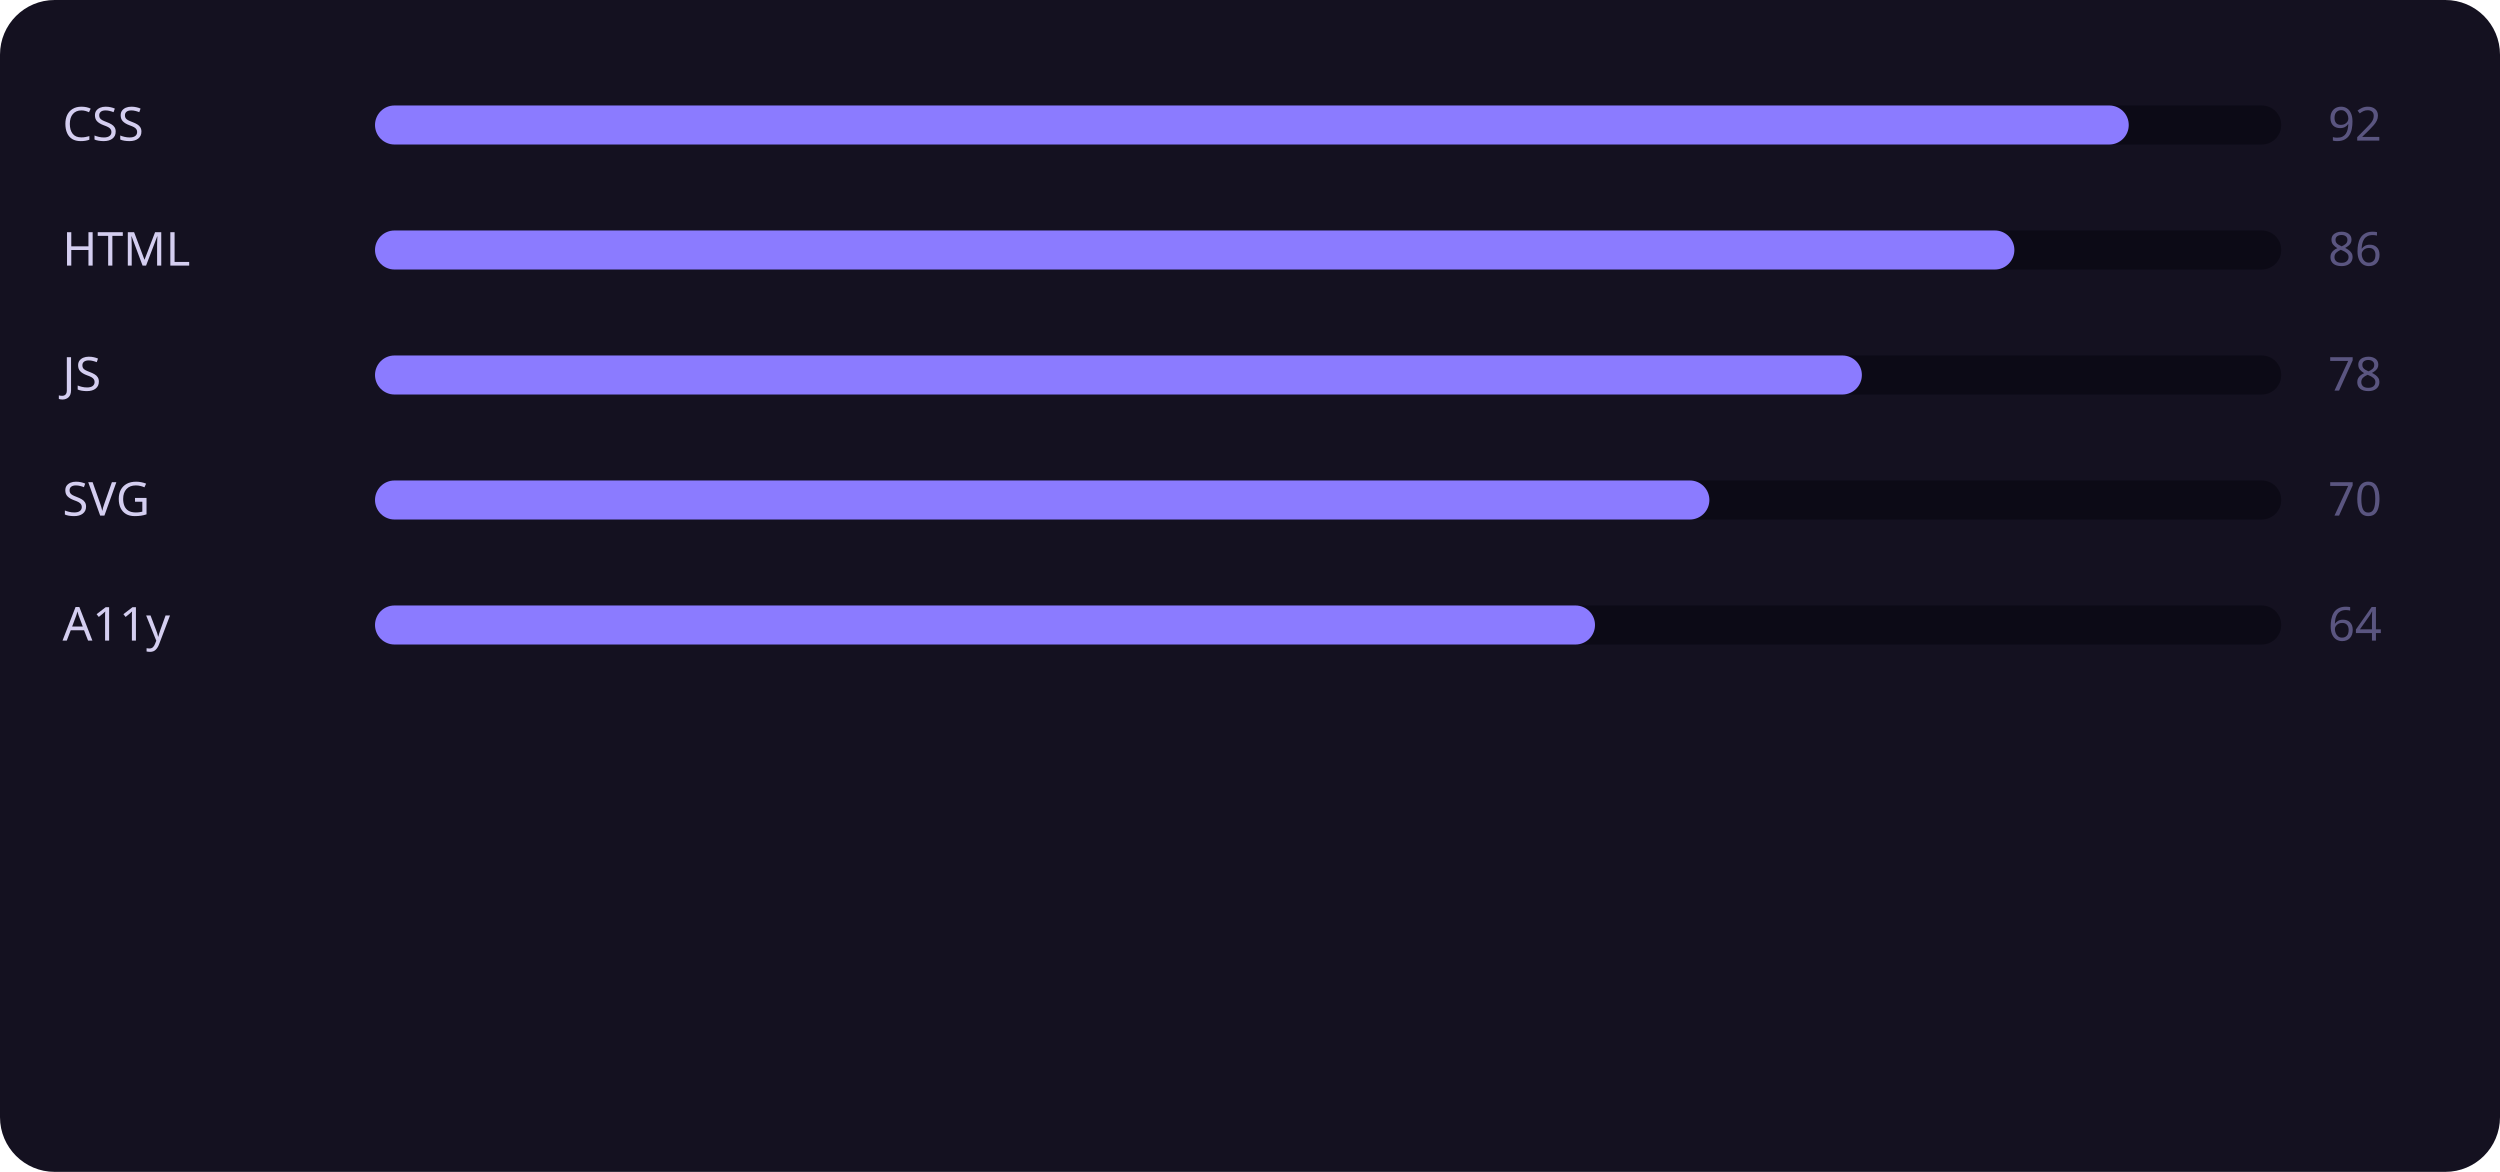
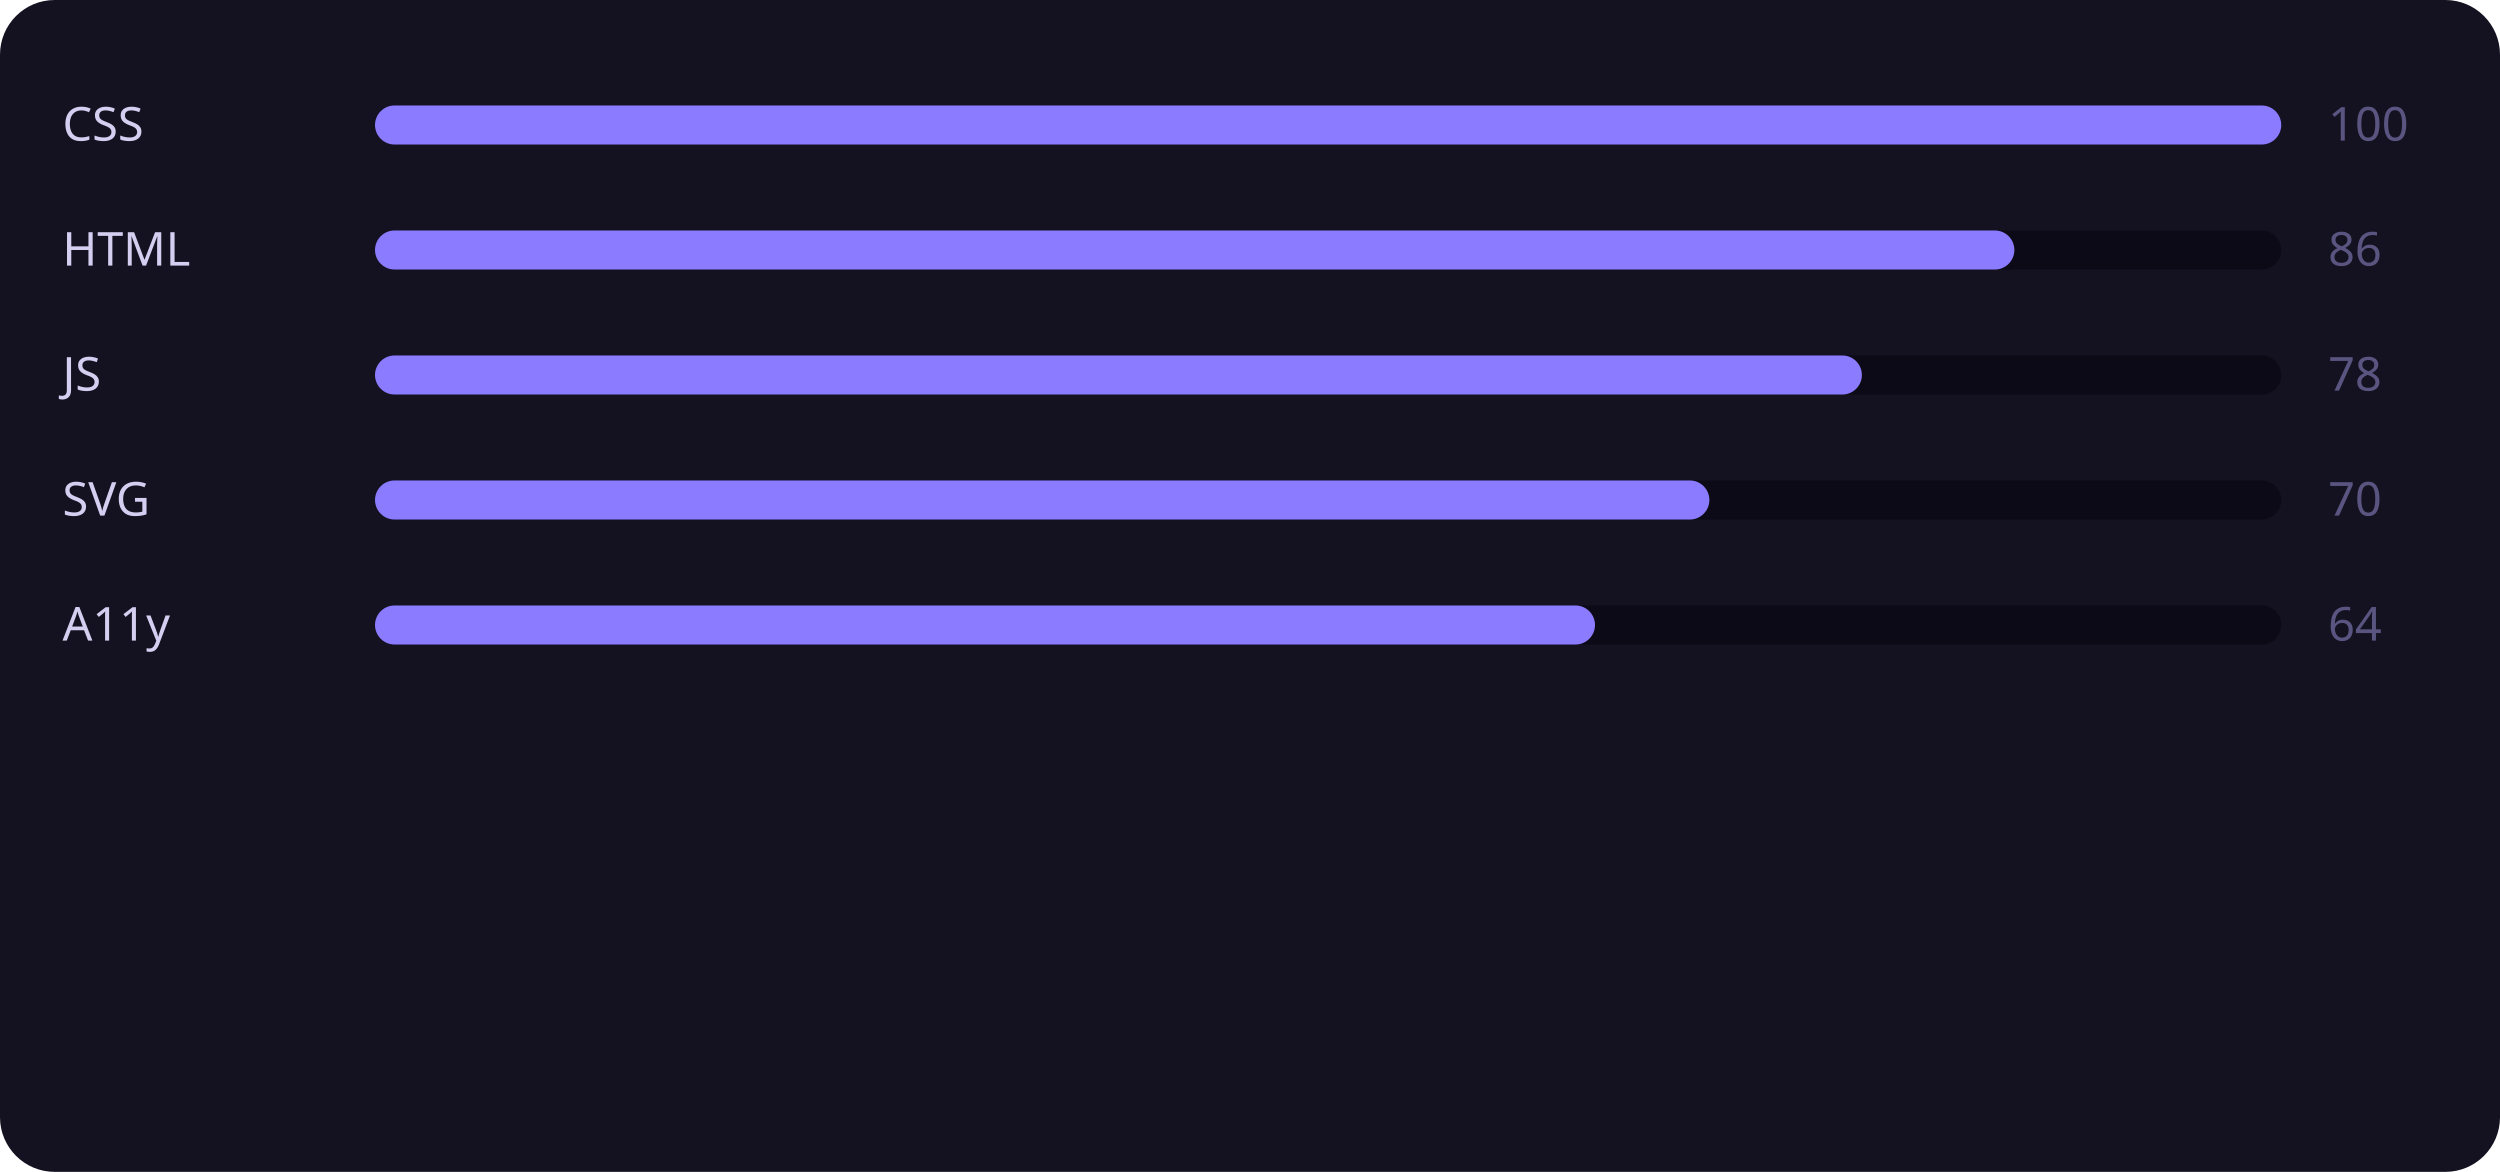
<svg xmlns="http://www.w3.org/2000/svg" width="640" height="300" viewBox="0 0 640 300">
  <rect x="0" y="0" width="640" height="300" rx="14" fill="#141120" />
  <text x="16" y="36" font-size="12" fill="#d4cef0" font-family="sans-serif">CSS</text>
  <rect x="96" y="27" width="488" height="10" rx="5" fill="#0c0a16" />
-   <rect x="96" y="27" width="448.96" height="10" rx="5" fill="#8b7bff" />
-   <text x="596" y="36" font-size="12" fill="#5a5580" font-family="sans-serif" text-anchor="start">92</text>
+   <rect x="96" y="27" width="488" height="10" rx="5" fill="#8b7bff" />
+   <text x="596" y="36" font-size="12" fill="#5a5580" font-family="sans-serif" text-anchor="start">100</text>
  <text x="16" y="68" font-size="12" fill="#d4cef0" font-family="sans-serif">HTML</text>
  <rect x="96" y="59" width="488" height="10" rx="5" fill="#0c0a16" />
  <rect x="96" y="59" width="419.68" height="10" rx="5" fill="#8b7bff" />
  <text x="596" y="68" font-size="12" fill="#5a5580" font-family="sans-serif" text-anchor="start">86</text>
  <text x="16" y="100" font-size="12" fill="#d4cef0" font-family="sans-serif">JS</text>
  <rect x="96" y="91" width="488" height="10" rx="5" fill="#0c0a16" />
  <rect x="96" y="91" width="380.64" height="10" rx="5" fill="#8b7bff" />
  <text x="596" y="100" font-size="12" fill="#5a5580" font-family="sans-serif" text-anchor="start">78</text>
  <text x="16" y="132" font-size="12" fill="#d4cef0" font-family="sans-serif">SVG</text>
  <rect x="96" y="123" width="488" height="10" rx="5" fill="#0c0a16" />
  <rect x="96" y="123" width="341.6" height="10" rx="5" fill="#8b7bff" />
  <text x="596" y="132" font-size="12" fill="#5a5580" font-family="sans-serif" text-anchor="start">70</text>
  <text x="16" y="164" font-size="12" fill="#d4cef0" font-family="sans-serif">A11y</text>
  <rect x="96" y="155" width="488" height="10" rx="5" fill="#0c0a16" />
  <rect x="96" y="155" width="312.32" height="10" rx="5" fill="#8b7bff" />
  <text x="596" y="164" font-size="12" fill="#5a5580" font-family="sans-serif" text-anchor="start">64</text>
</svg>
